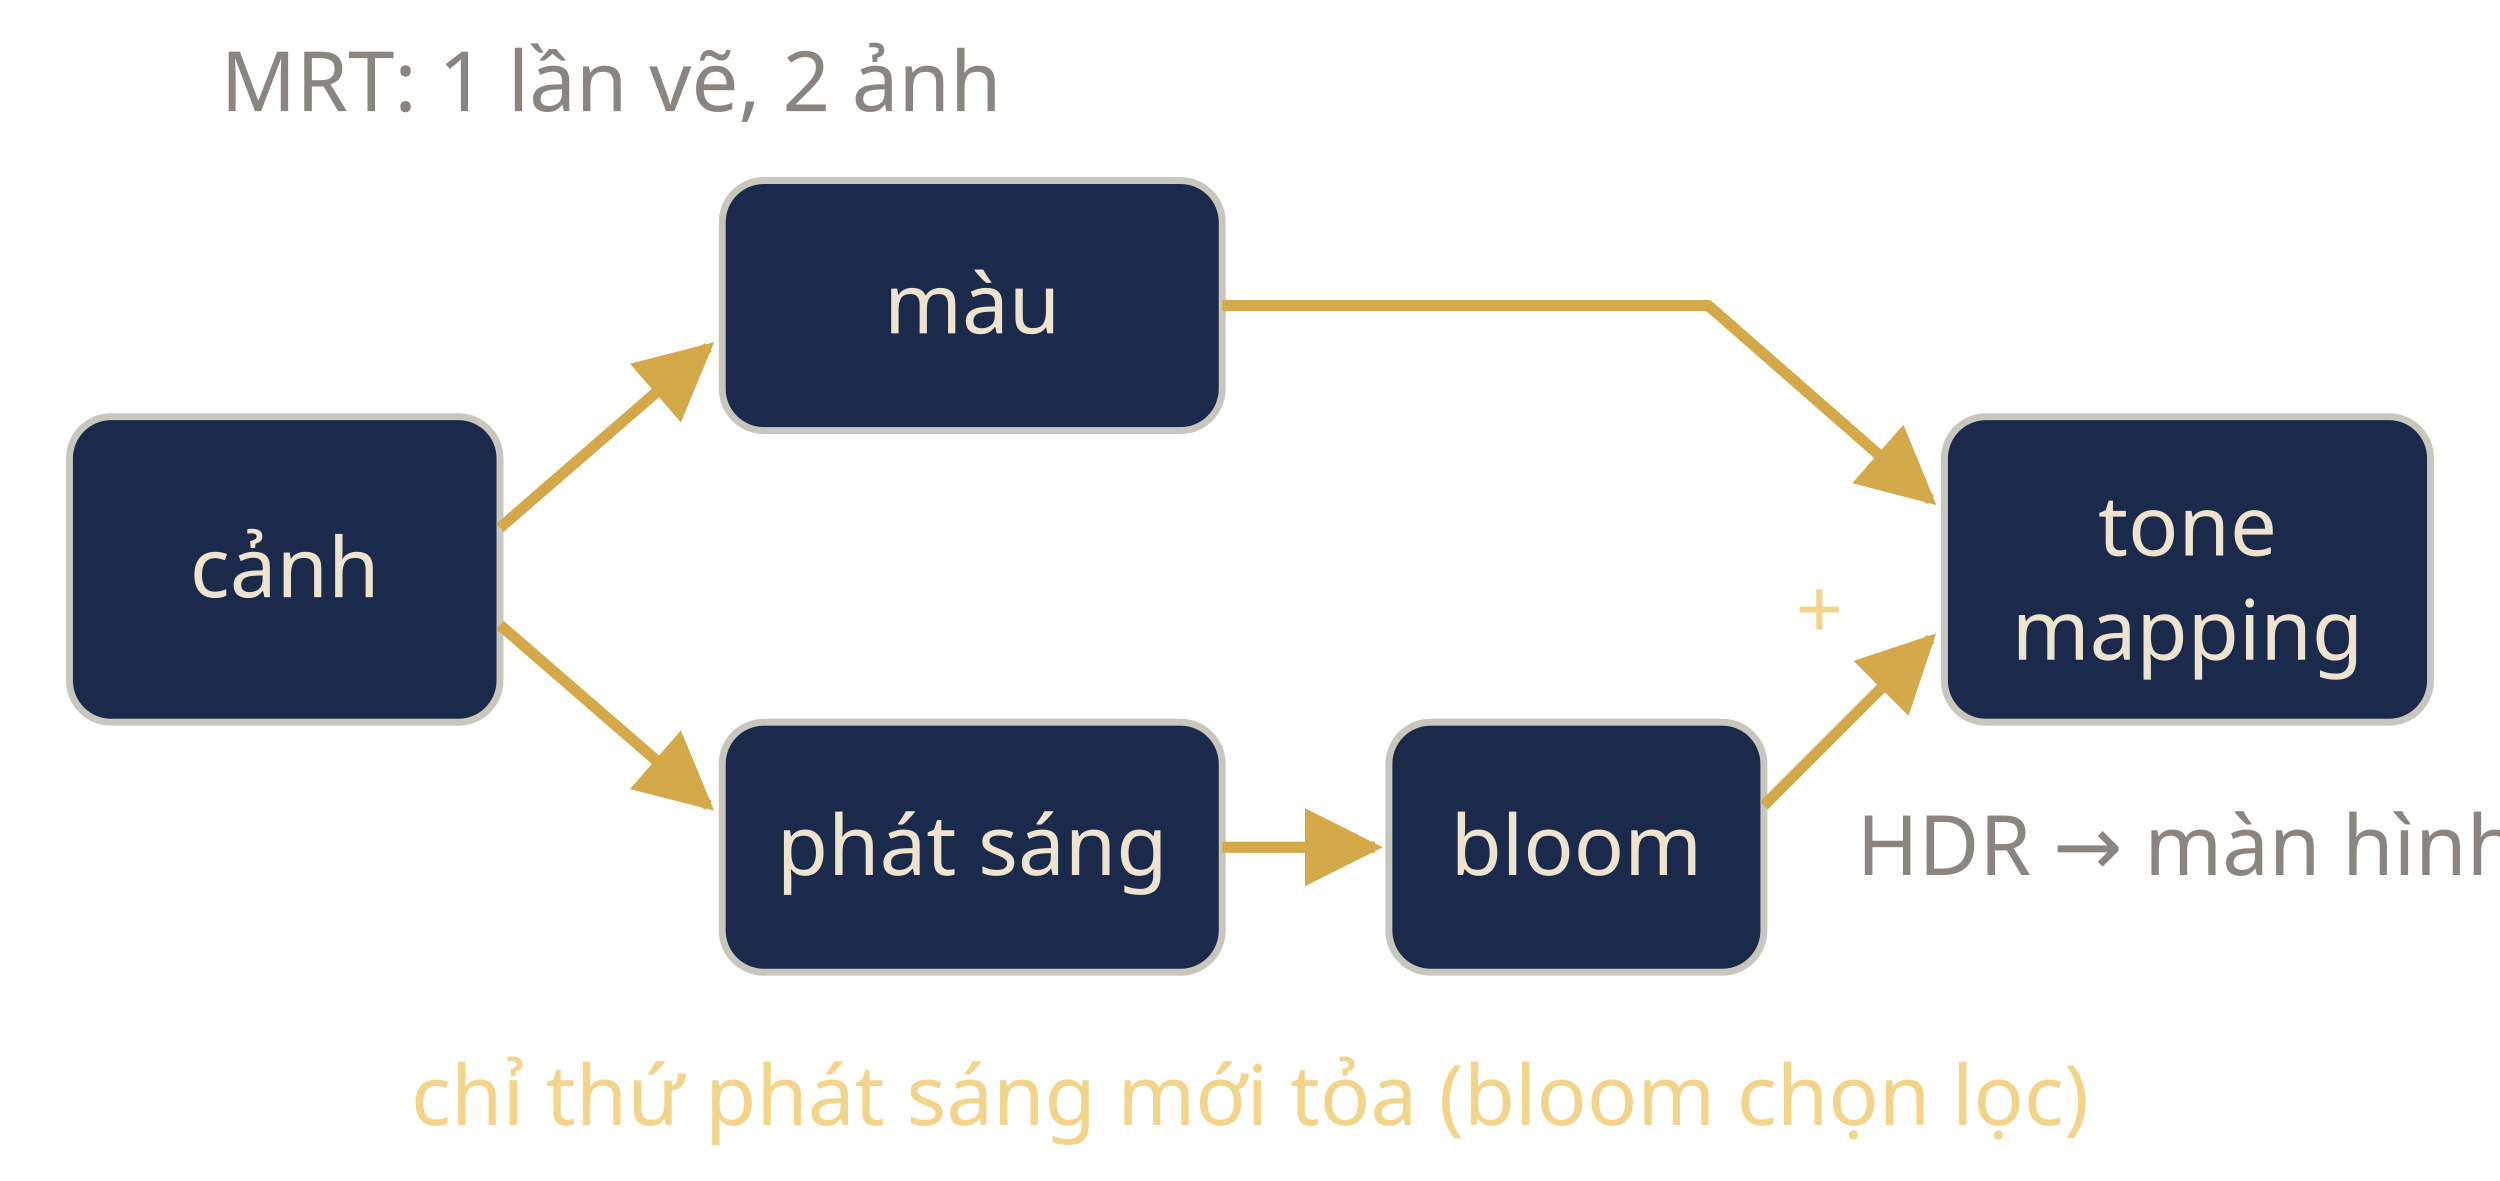
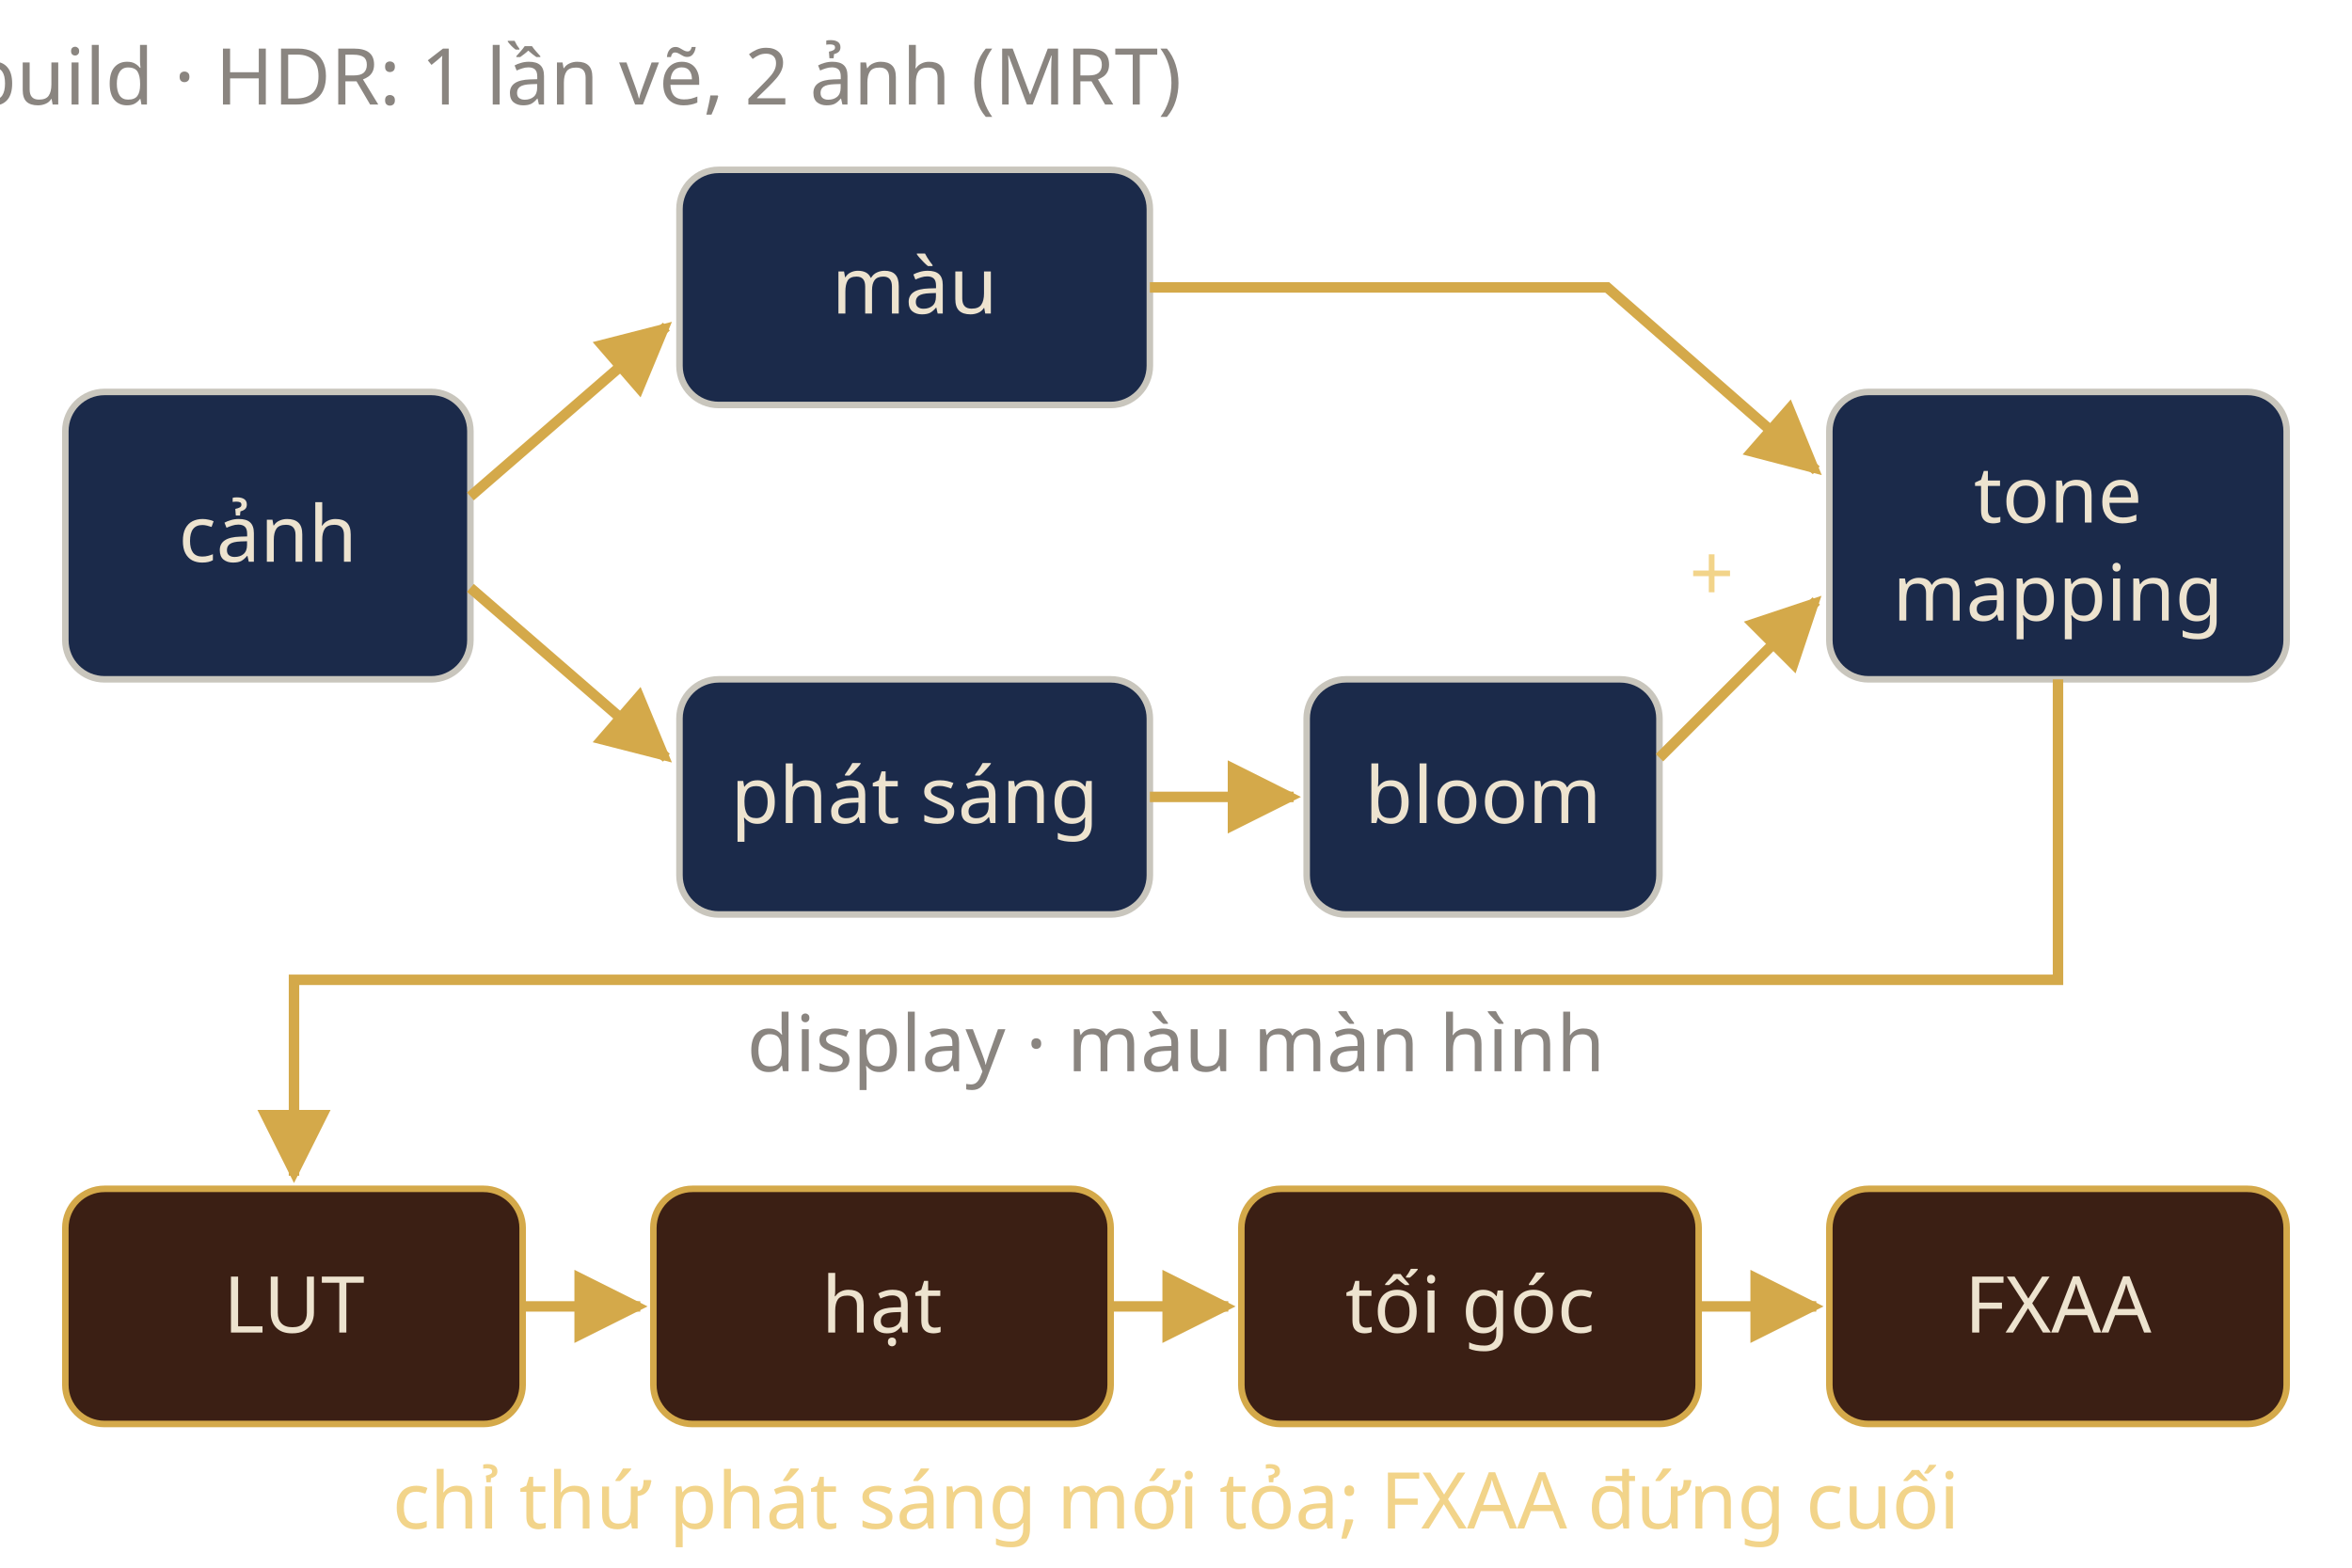
- <svg xmlns="http://www.w3.org/2000/svg" viewBox="0 0 360 170" role="img" aria-labelledby="dg-pb-title" font-family="'Be Vietnam Pro', system-ui, sans-serif" font-size="12">
+ <svg xmlns="http://www.w3.org/2000/svg" viewBox="0 0 360 240" role="img" aria-labelledby="dg-pb-title" font-family="'Be Vietnam Pro', system-ui, sans-serif" font-size="12">
  <defs>
    <marker id="dg-pb-mui" viewBox="0 0 10 10" refX="9" refY="5" markerWidth="7" markerHeight="7" orient="auto">
      <path d="M0 0 L10 5 L0 10 Z" fill="#D4A94A" />
    </marker>
  </defs>
  <g fill="#1B2A4A" stroke="#C9C6BD" stroke-width="1">
    <rect x="10" y="60" width="62" height="44" rx="6" />
    <rect x="104" y="26" width="72" height="36" rx="6" />
    <rect x="104" y="104" width="72" height="36" rx="6" />
    <rect x="200" y="104" width="54" height="36" rx="6" />
    <rect x="280" y="60" width="70" height="44" rx="6" />
  </g>
+   <g fill="#3B1F14" stroke="#D4A94A" stroke-width="1">
+     <rect x="10" y="182" width="70" height="36" rx="6" />
+     <rect x="100" y="182" width="70" height="36" rx="6" />
+     <rect x="190" y="182" width="70" height="36" rx="6" />
+     <rect x="280" y="182" width="70" height="36" rx="6" />
+   </g>
  <g fill="#EDE3CF" text-anchor="middle">
    <text x="41" y="86">cảnh</text>
    <text x="140" y="48">màu</text>
    <text x="140" y="126">phát sáng</text>
    <text x="227" y="126">bloom</text>
    <text x="315" y="80">tone</text>
    <text x="315" y="95">mapping</text>
+     <text x="45" y="204">LUT</text>
+     <text x="135" y="204">hạt</text>
+     <text x="225" y="204">tối góc</text>
+     <text x="315" y="204">FXAA</text>
  </g>
  <g stroke="#D4A94A" stroke-width="1.6" fill="none">
    <path d="M72 76 L102 50" marker-end="url(#dg-pb-mui)" />
    <path d="M72 90 L102 116" marker-end="url(#dg-pb-mui)" />
    <path d="M176 122 H198" marker-end="url(#dg-pb-mui)" />
    <path d="M176 44 H246 L278 72" marker-end="url(#dg-pb-mui)" />
    <path d="M254 116 L278 92" marker-end="url(#dg-pb-mui)" />
+     <path d="M315 104 V150 H45 V180" marker-end="url(#dg-pb-mui)" />
+     <path d="M80 200 H98" marker-end="url(#dg-pb-mui)" />
+     <path d="M170 200 H188" marker-end="url(#dg-pb-mui)" />
+     <path d="M260 200 H278" marker-end="url(#dg-pb-mui)" />
  </g>
-   <text x="88" y="16" fill="#8A8580" text-anchor="middle">MRT: 1 lần vẽ, 2 ảnh</text>
+   <text x="88" y="16" fill="#8A8580" text-anchor="middle">build · HDR: 1 lần vẽ, 2 ảnh (MRT)</text>
  <text x="262" y="92" fill="#F2D48A" text-anchor="middle">+</text>
-   <text x="315" y="126" fill="#8A8580" text-anchor="middle">HDR → màn hình</text>
-   <text x="180" y="162" fill="#F2D48A" text-anchor="middle">chỉ thứ phát sáng mới tỏa (bloom chọn lọc)</text>
+   <text x="180" y="164" fill="#8A8580" text-anchor="middle">display · màu màn hình</text>
+   <text x="180" y="234" fill="#F2D48A" text-anchor="middle">chỉ thứ phát sáng mới tỏa; FXAA đứng cuối</text>
</svg>
